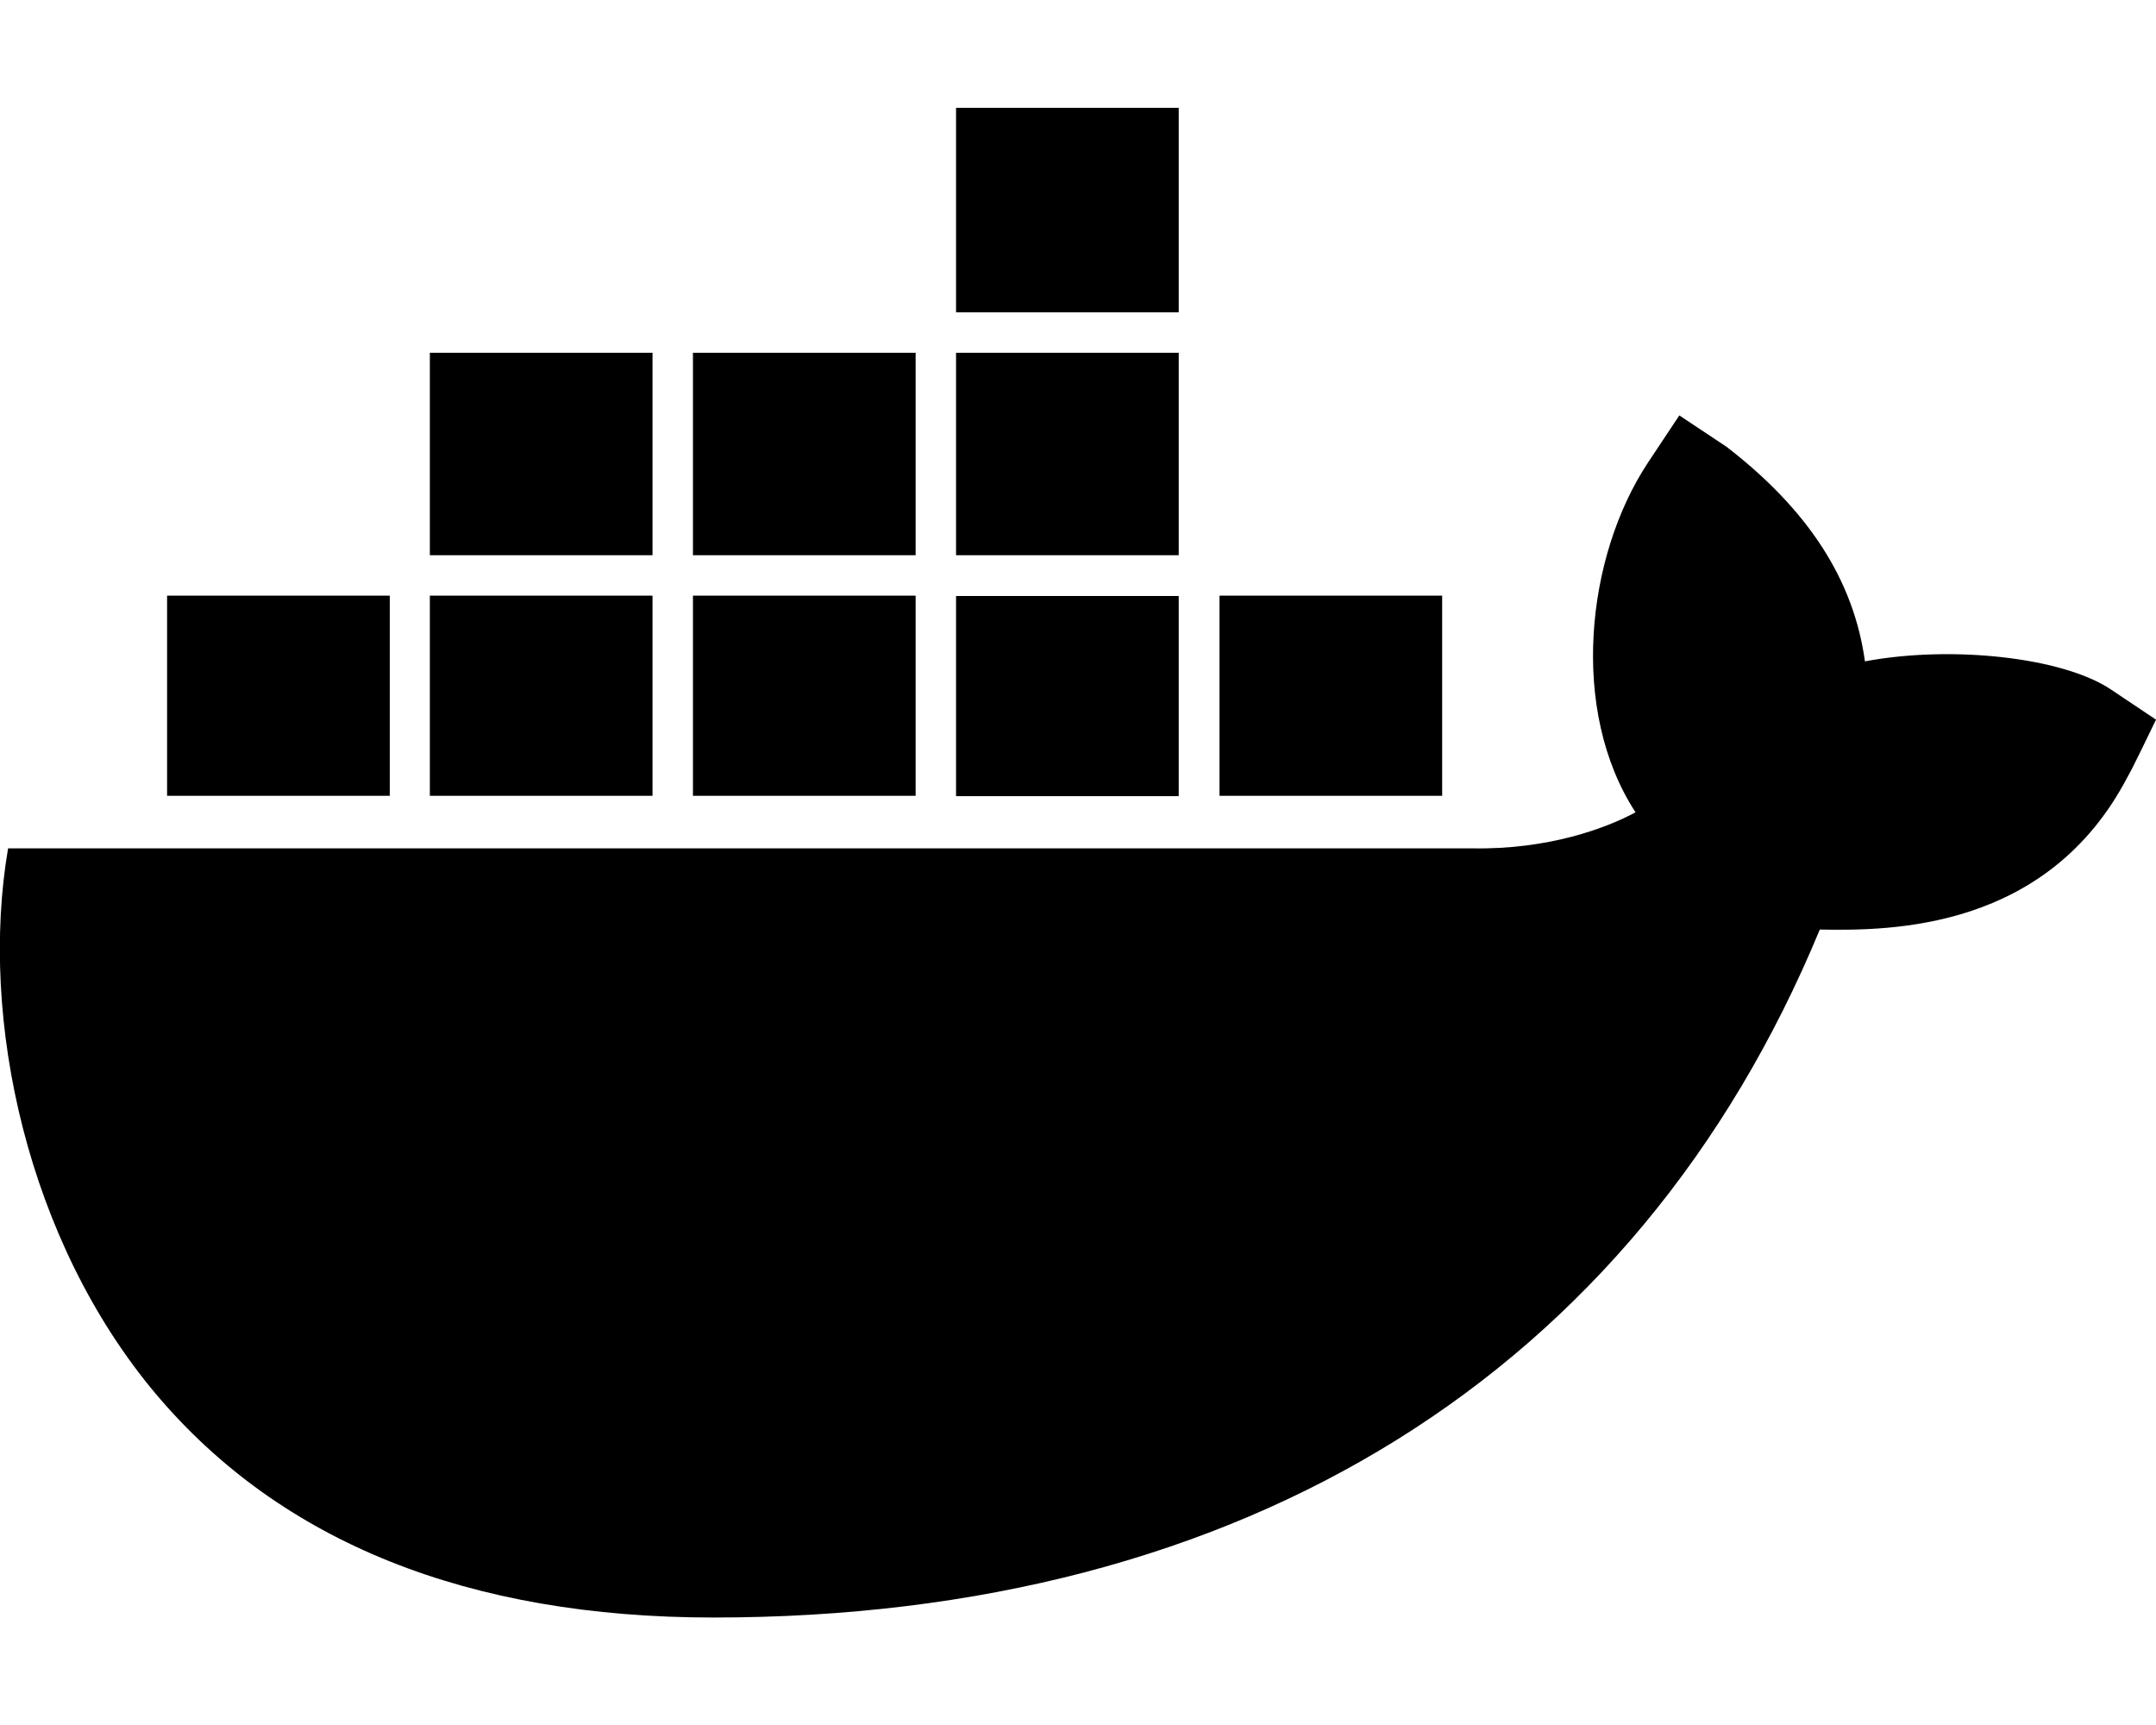
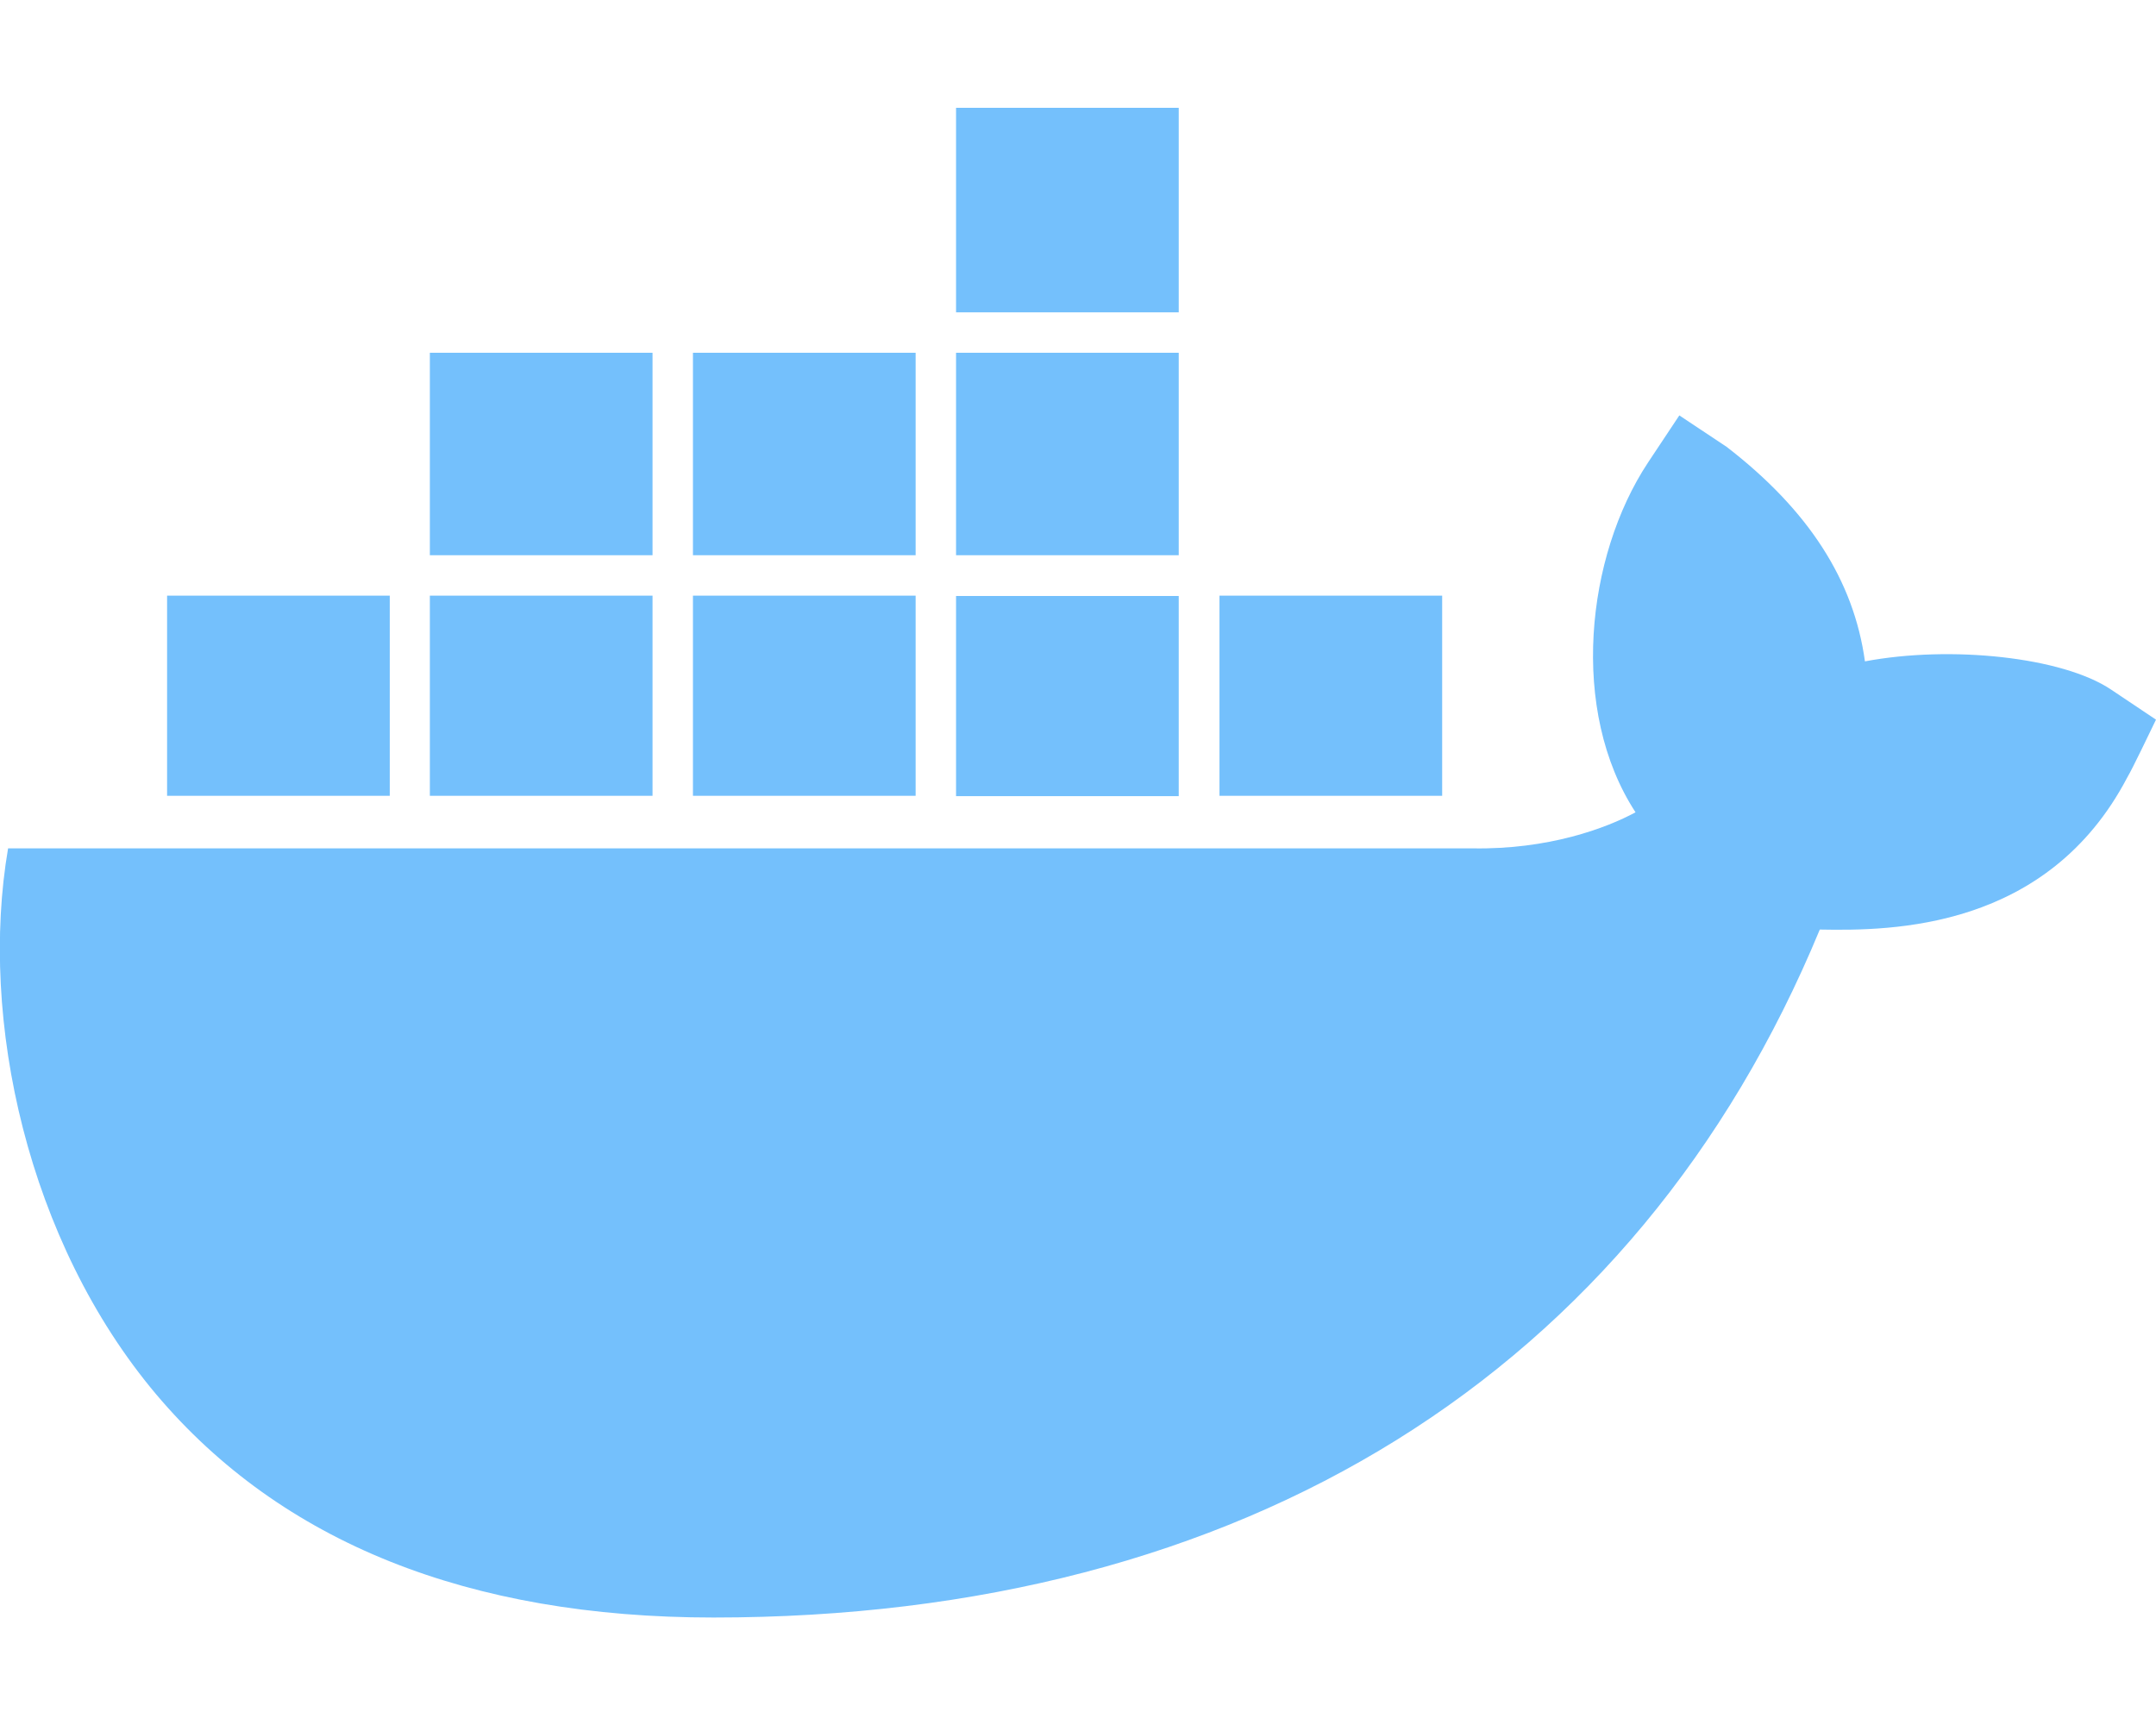
<svg xmlns="http://www.w3.org/2000/svg" viewBox="0 0 640 512">
-   <path d="M349.9 236.3h-66.1v-59.4h66.1v59.4zm0-204.3h-66.1v60.7h66.1V32zm78.2 144.8H362v59.4h66.1v-59.4zm-156.3-72.1h-66.1v60.1h66.1v-60.1zm78.1 0h-66.1v60.1h66.1v-60.1zm276.8 100c-14.4-9.7-47.6-13.2-73.1-8.4-3.3-24-16.7-44.9-41.1-63.7l-14-9.3-9.3 14c-18.4 27.8-23.4 73.6-3.7 103.8-8.7 4.7-25.8 11.1-48.4 10.7H2.4c-8.7 50.8 5.8 116.8 44 162.1 37.1 43.9 92.7 66.2 165.4 66.2 157.4 0 273.9-72.5 328.4-204.2 21.4 .4 67.6 .1 91.3-45.2 1.5-2.5 6.6-13.2 8.5-17.1l-13.3-8.9zm-511.1-27.9h-66v59.4h66.1v-59.4zm78.1 0h-66.1v59.4h66.1v-59.4zm78.1 0h-66.1v59.4h66.1v-59.4zm-78.1-72.1h-66.1v60.1h66.1v-60.1z" />
+   <path fill="#74C0FC" d="M349.9 236.3h-66.1v-59.4h66.1v59.4zm0-204.3h-66.1v60.7h66.1V32zm78.2 144.8H362v59.4h66.1v-59.4zm-156.3-72.1h-66.1v60.1h66.1v-60.1zm78.1 0h-66.1v60.1h66.1v-60.1zm276.8 100c-14.4-9.7-47.6-13.2-73.1-8.4-3.3-24-16.7-44.9-41.1-63.7l-14-9.3-9.3 14c-18.4 27.8-23.4 73.6-3.7 103.8-8.7 4.7-25.8 11.1-48.4 10.7H2.4c-8.7 50.8 5.8 116.8 44 162.1 37.1 43.9 92.7 66.2 165.4 66.2 157.4 0 273.9-72.5 328.4-204.2 21.4 .4 67.6 .1 91.3-45.2 1.5-2.5 6.6-13.2 8.5-17.1l-13.3-8.9zm-511.1-27.9h-66v59.4h66.1v-59.4zm78.1 0h-66.1v59.4h66.1v-59.4zm78.1 0h-66.1v59.4h66.1v-59.4zm-78.1-72.1h-66.1v60.1h66.1v-60.1z" />
</svg>
